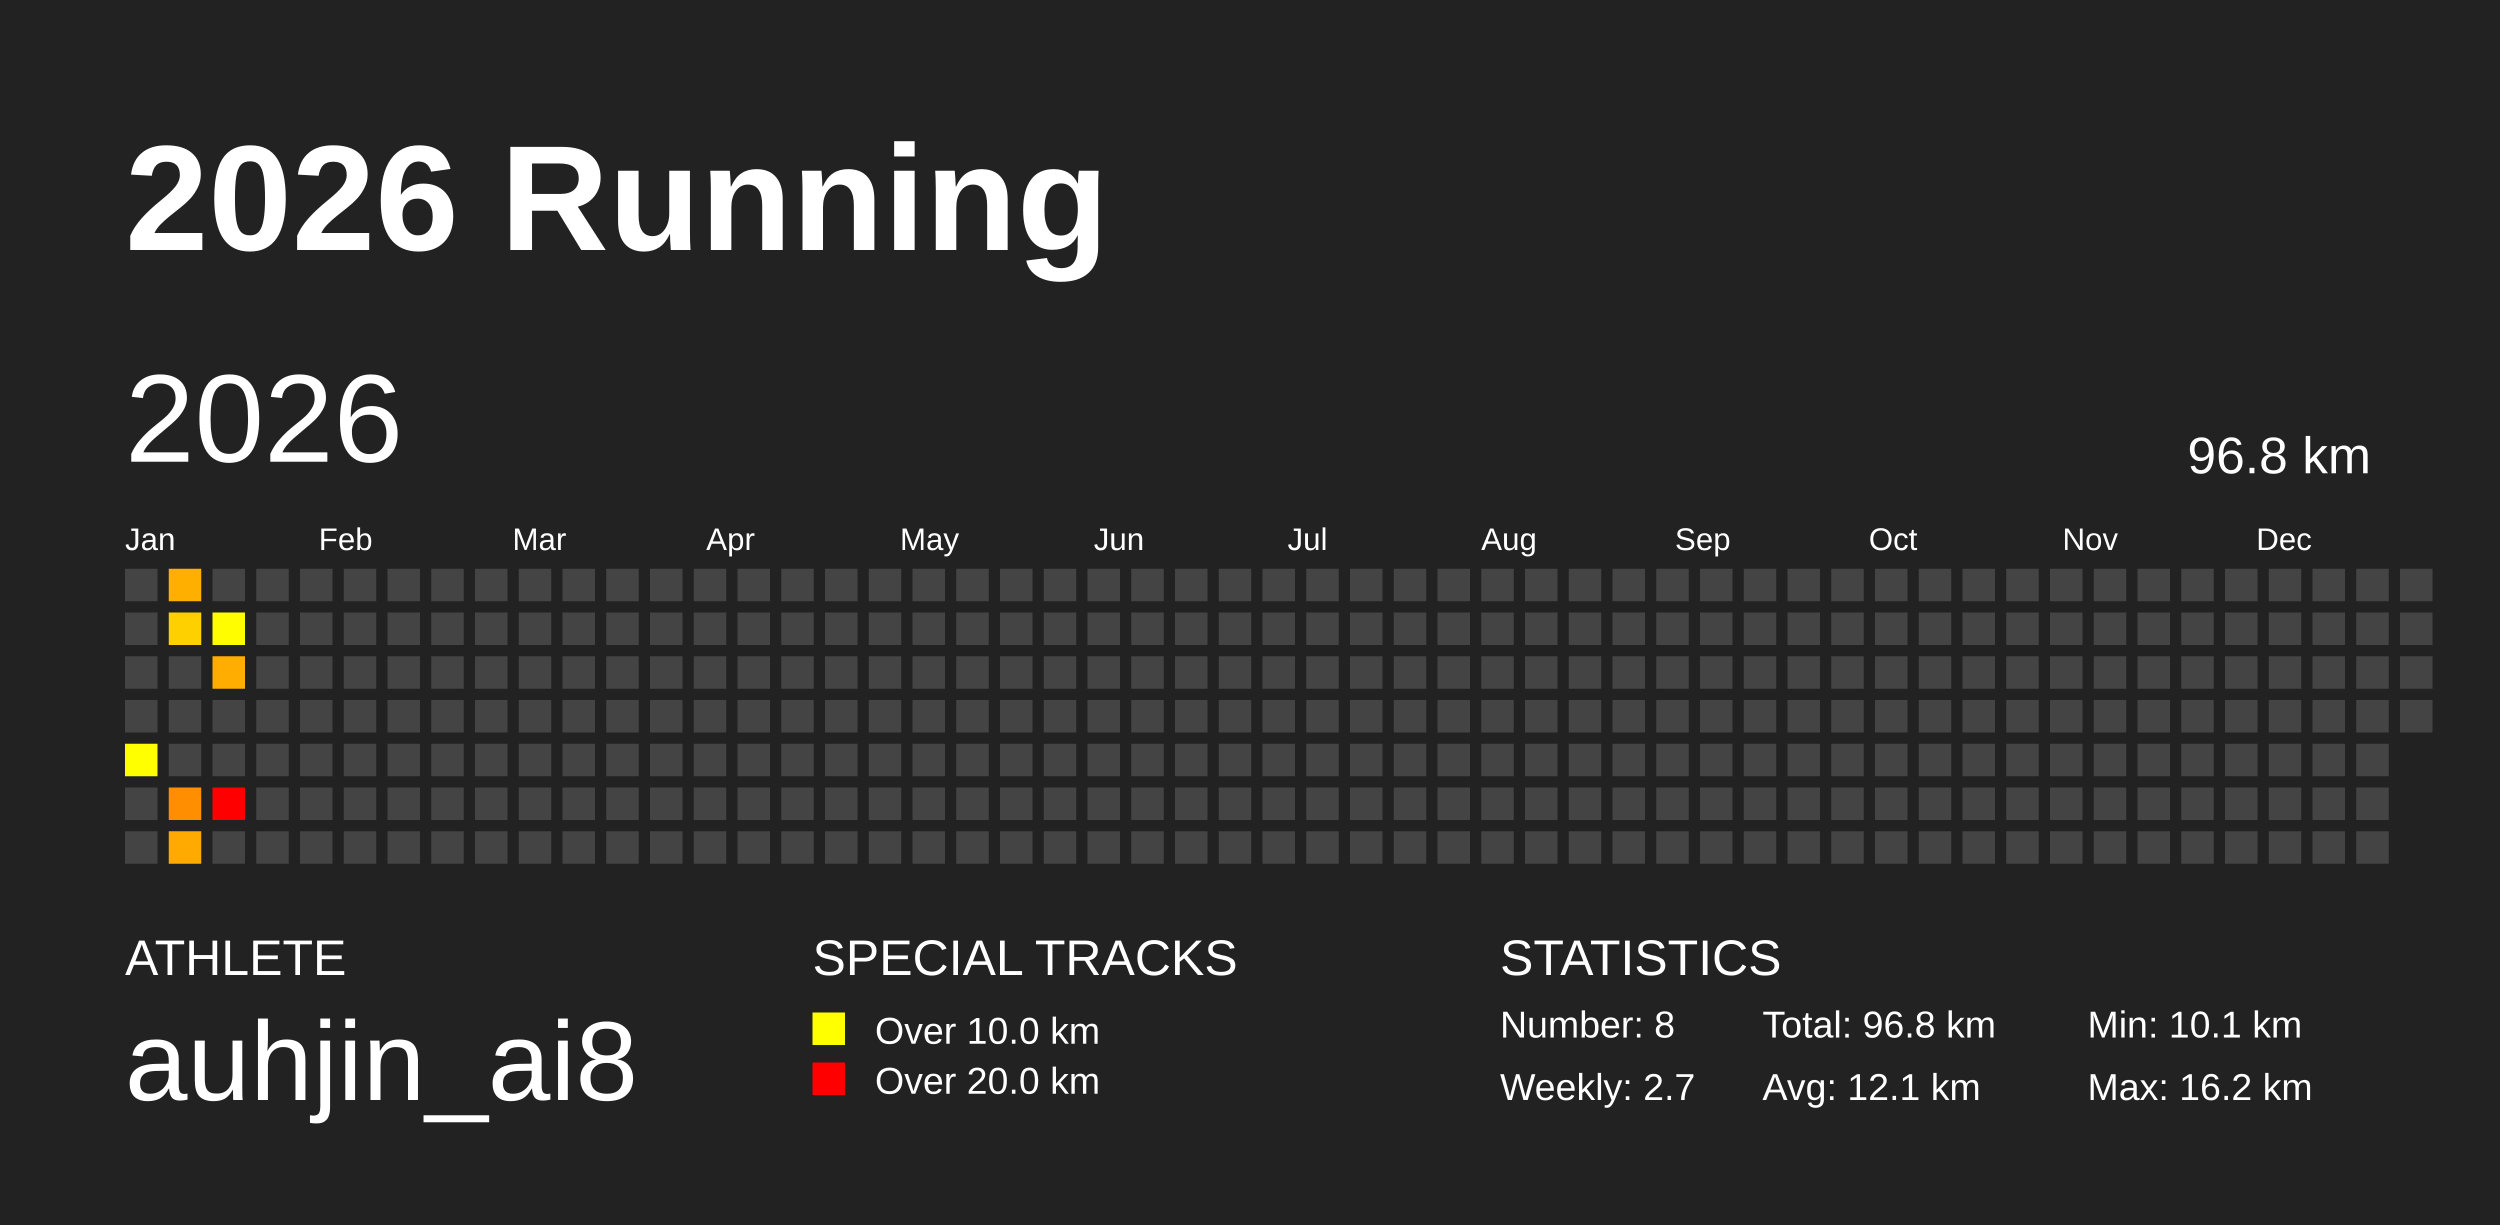
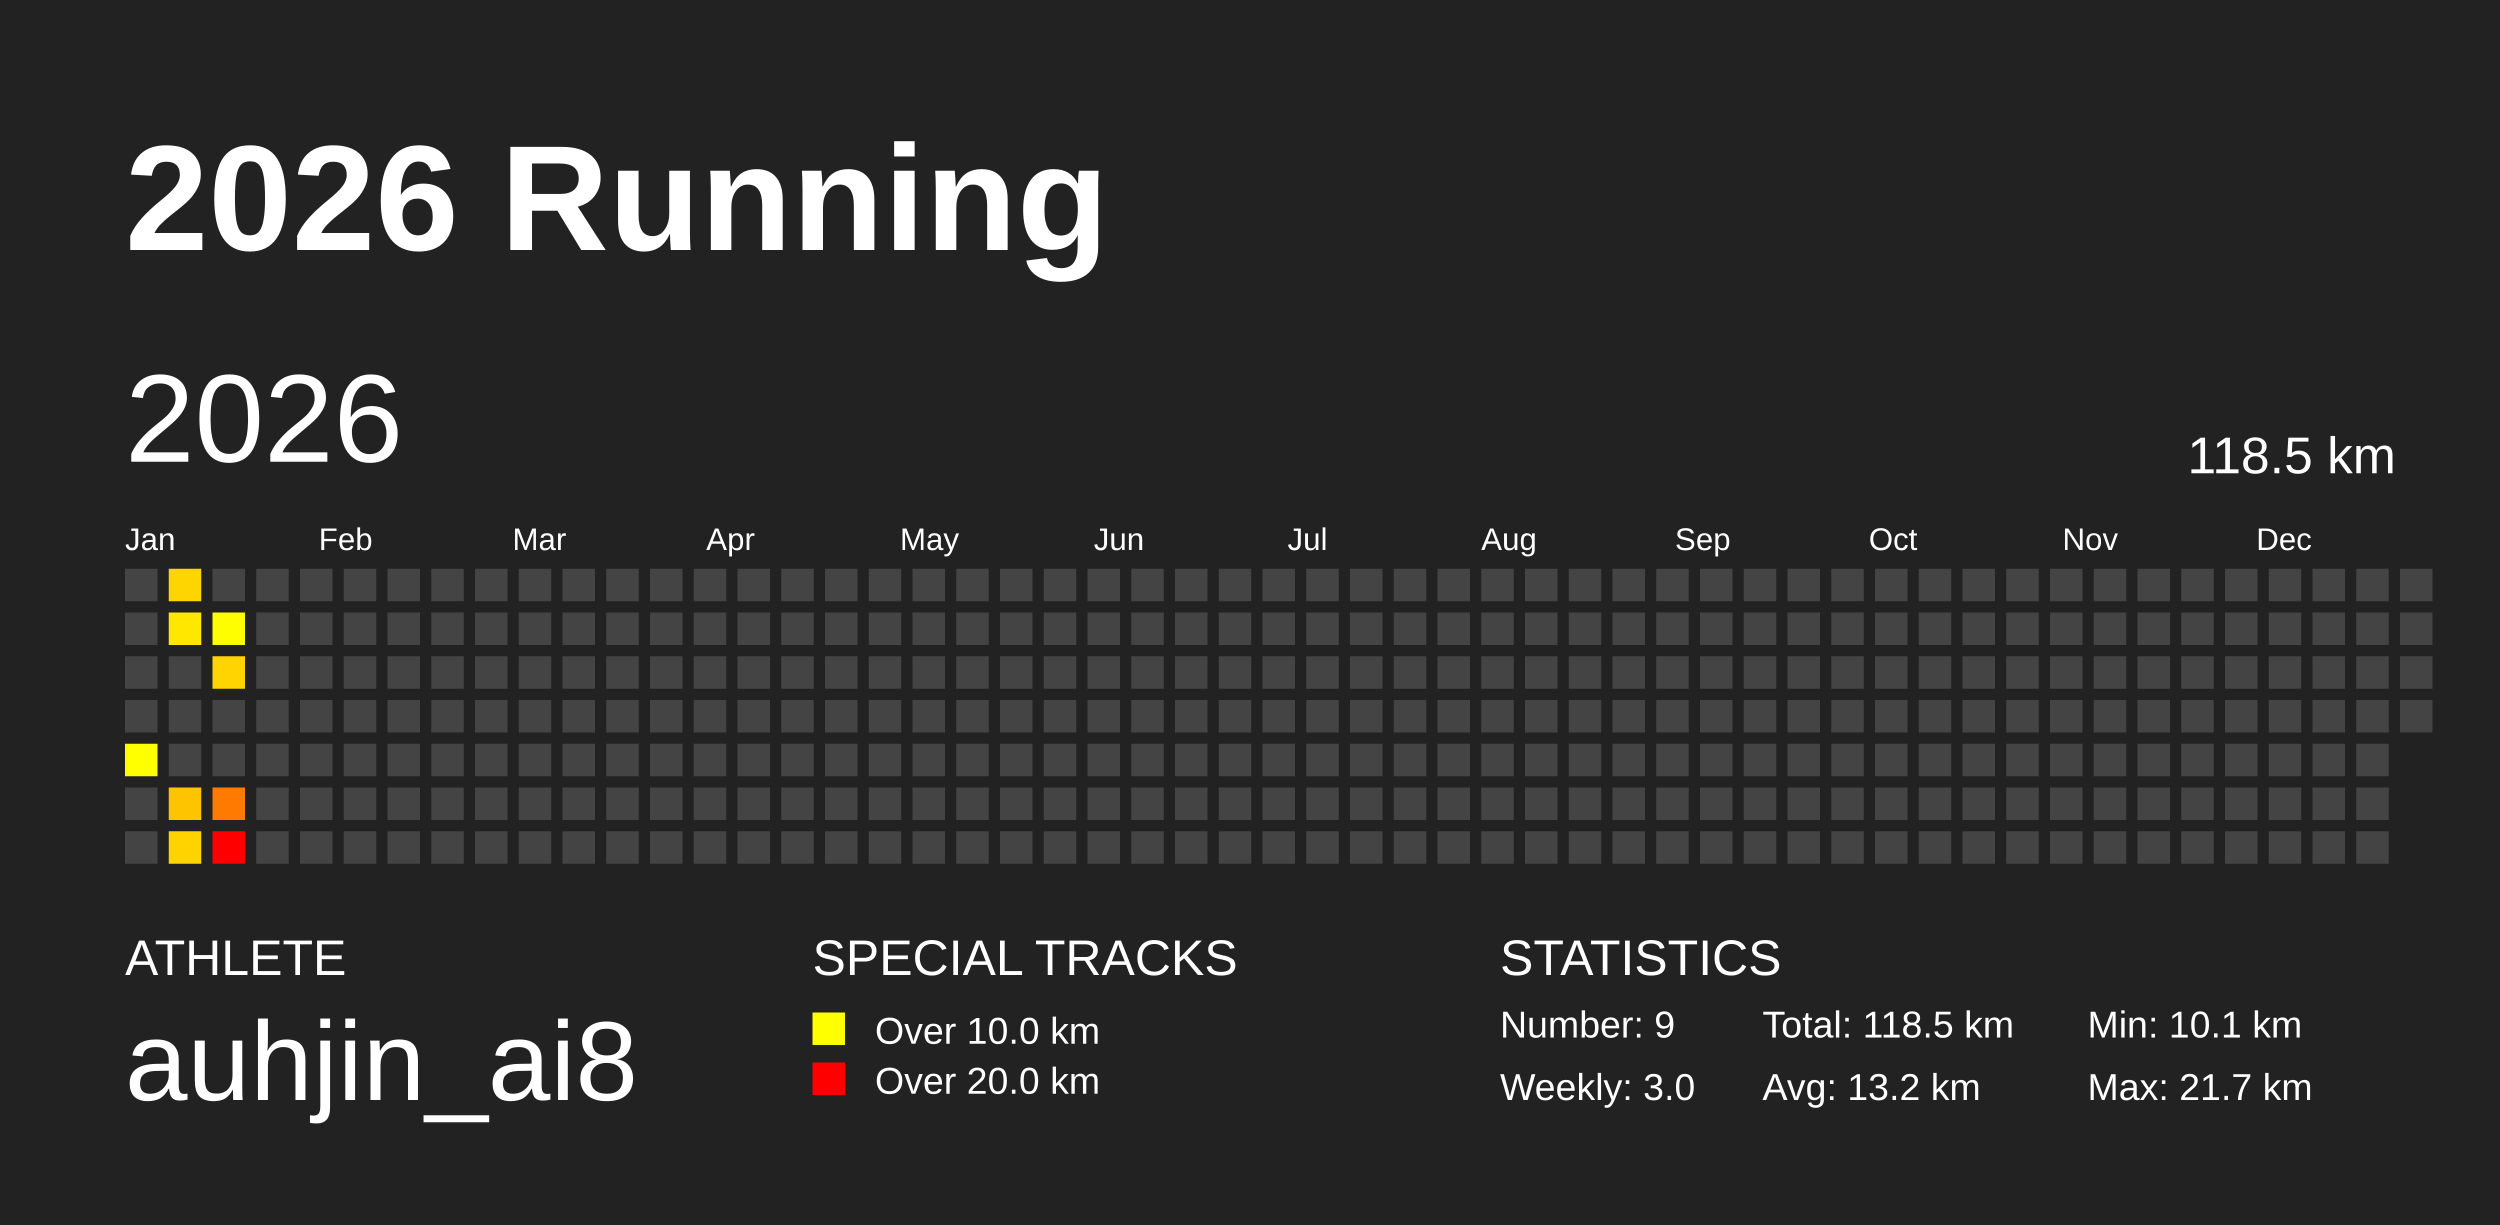
<svg xmlns="http://www.w3.org/2000/svg" baseProfile="full" height="98mm" version="1.1" viewBox="0,0,200,98" width="200mm">
  <defs />
  <rect fill="#222222" height="98" width="200" x="0" y="0" />
  <text fill="#FFFFFF" style="font-size:12px; font-family:Arial; font-weight:bold;" x="10" y="20">2026 Running</text>
  <text fill="#FFFFFF" style="font-size:4px; font-family:Arial" x="10" y="78">ATHLETE</text>
  <text fill="#FFFFFF" style="font-size:9px; font-family:Arial" x="10" y="88">auhjin_ai8</text>
  <text fill="#FFFFFF" style="font-size:4px; font-family:Arial" x="65" y="78">SPECIAL TRACKS</text>
  <rect fill="yellow" height="2.6" width="2.6" x="65" y="81" />
  <text fill="#FFFFFF" style="font-size:3px; font-family:Arial" x="70" y="83.5">Over 10.0 km</text>
  <rect fill="red" height="2.6" width="2.6" x="65" y="85" />
  <text fill="#FFFFFF" style="font-size:3px; font-family:Arial" x="70" y="87.5">Over 20.0 km</text>
  <text fill="#FFFFFF" style="font-size:4px; font-family:Arial" x="120" y="78">STATISTICS</text>
-   <text fill="#FFFFFF" style="font-size:3px; font-family:Arial" x="120" y="83">Number: 8</text>
-   <text fill="#FFFFFF" style="font-size:3px; font-family:Arial" x="120" y="88">Weekly: 2.7</text>
-   <text fill="#FFFFFF" style="font-size:3px; font-family:Arial" x="141" y="83">Total: 96.8 km</text>
-   <text fill="#FFFFFF" style="font-size:3px; font-family:Arial" x="141" y="88">Avg: 12.1 km</text>
+   <text fill="#FFFFFF" style="font-size:3px; font-family:Arial" x="120" y="83">Number: 9</text>
+   <text fill="#FFFFFF" style="font-size:3px; font-family:Arial" x="120" y="88">Weekly: 3.0</text>
+   <text fill="#FFFFFF" style="font-size:3px; font-family:Arial" x="141" y="83">Total: 118.5 km</text>
+   <text fill="#FFFFFF" style="font-size:3px; font-family:Arial" x="141" y="88">Avg: 13.2 km</text>
  <text fill="#FFFFFF" style="font-size:3px; font-family:Arial" x="167" y="83">Min: 10.1 km</text>
-   <text fill="#FFFFFF" style="font-size:3px; font-family:Arial" x="167" y="88">Max: 16.2 km</text>
+   <text fill="#FFFFFF" style="font-size:3px; font-family:Arial" x="167" y="88">Max: 21.7 km</text>
  <text dominant-baseline="hanging" fill="#FFFFFF" style="font-size:10.0px; font-family:Arial;" x="10" y="30">2026</text>
-   <text dominant-baseline="hanging" fill="#FFFFFF" style="font-size:4.125px; font-family:Arial;" x="175" y="35">96.8 km</text>
+   <text dominant-baseline="hanging" fill="#FFFFFF" style="font-size:4.125px; font-family:Arial;" x="175" y="35">118.5 km</text>
  <text fill="#FFFFFF" style="font-size:2.5px; font-family:Arial" x="10.0" y="44">Jan</text>
  <text fill="#FFFFFF" style="font-size:2.5px; font-family:Arial" x="25.5" y="44">Feb</text>
  <text fill="#FFFFFF" style="font-size:2.5px; font-family:Arial" x="41.0" y="44">Mar</text>
  <text fill="#FFFFFF" style="font-size:2.5px; font-family:Arial" x="56.5" y="44">Apr</text>
  <text fill="#FFFFFF" style="font-size:2.5px; font-family:Arial" x="72.0" y="44">May</text>
  <text fill="#FFFFFF" style="font-size:2.5px; font-family:Arial" x="87.5" y="44">Jun</text>
  <text fill="#FFFFFF" style="font-size:2.5px; font-family:Arial" x="103.0" y="44">Jul</text>
  <text fill="#FFFFFF" style="font-size:2.5px; font-family:Arial" x="118.5" y="44">Aug</text>
  <text fill="#FFFFFF" style="font-size:2.5px; font-family:Arial" x="134.0" y="44">Sep</text>
  <text fill="#FFFFFF" style="font-size:2.5px; font-family:Arial" x="149.5" y="44">Oct</text>
  <text fill="#FFFFFF" style="font-size:2.5px; font-family:Arial" x="165.0" y="44">Nov</text>
  <text fill="#FFFFFF" style="font-size:2.5px; font-family:Arial" x="180.5" y="44">Dec</text>
  <rect fill="#444444" height="2.6" width="2.6" x="10.0" y="45.5" />
  <rect fill="#444444" height="2.6" width="2.6" x="10.0" y="49.0" />
  <rect fill="#444444" height="2.6" width="2.6" x="10.0" y="52.5" />
  <rect fill="#444444" height="2.6" width="2.6" x="10.0" y="56.0" />
  <rect fill="#ffff00" height="2.6" width="2.6" x="10.0" y="59.5" />
  <rect fill="#444444" height="2.6" width="2.6" x="10.0" y="63.0" />
  <rect fill="#444444" height="2.6" width="2.6" x="10.0" y="66.5" />
-   <rect fill="#ffaf00" height="2.6" width="2.6" x="13.5" y="45.5" />
-   <rect fill="#ffd000" height="2.6" width="2.6" x="13.5" y="49.0" />
+   <rect fill="#ffd500" height="2.6" width="2.6" x="13.5" y="45.5" />
+   <rect fill="#ffe700" height="2.6" width="2.6" x="13.5" y="49.0" />
  <rect fill="#444444" height="2.6" width="2.6" x="13.5" y="52.5" />
  <rect fill="#444444" height="2.6" width="2.6" x="13.5" y="56.0" />
  <rect fill="#444444" height="2.6" width="2.6" x="13.5" y="59.5" />
-   <rect fill="#ff8e00" height="2.6" width="2.6" x="13.5" y="63.0" />
-   <rect fill="#ffaa00" height="2.6" width="2.6" x="13.5" y="66.5" />
+   <rect fill="#ffc400" height="2.6" width="2.6" x="13.5" y="63.0" />
+   <rect fill="#ffd300" height="2.6" width="2.6" x="13.5" y="66.5" />
  <rect fill="#444444" height="2.6" width="2.6" x="17.0" y="45.5" />
-   <rect fill="#fffd00" height="2.6" width="2.6" x="17.0" y="49.0" />
-   <rect fill="#ffad00" height="2.6" width="2.6" x="17.0" y="52.5" />
+   <rect fill="#fffe00" height="2.6" width="2.6" x="17.0" y="49.0" />
+   <rect fill="#ffd400" height="2.6" width="2.6" x="17.0" y="52.5" />
  <rect fill="#444444" height="2.6" width="2.6" x="17.0" y="56.0" />
  <rect fill="#444444" height="2.6" width="2.6" x="17.0" y="59.5" />
-   <rect fill="#ff0000" height="2.6" width="2.6" x="17.0" y="63.0" />
-   <rect fill="#444444" height="2.6" width="2.6" x="17.0" y="66.5" />
+   <rect fill="#ff7a00" height="2.6" width="2.6" x="17.0" y="63.0" />
+   <rect fill="red" height="2.6" width="2.6" x="17.0" y="66.5" />
  <rect fill="#444444" height="2.6" width="2.6" x="20.5" y="45.5" />
  <rect fill="#444444" height="2.6" width="2.6" x="20.5" y="49.0" />
  <rect fill="#444444" height="2.6" width="2.6" x="20.5" y="52.5" />
  <rect fill="#444444" height="2.6" width="2.6" x="20.5" y="56.0" />
  <rect fill="#444444" height="2.6" width="2.6" x="20.5" y="59.5" />
  <rect fill="#444444" height="2.6" width="2.6" x="20.5" y="63.0" />
  <rect fill="#444444" height="2.6" width="2.6" x="20.5" y="66.5" />
  <rect fill="#444444" height="2.6" width="2.6" x="24.0" y="45.5" />
  <rect fill="#444444" height="2.6" width="2.6" x="24.0" y="49.0" />
  <rect fill="#444444" height="2.6" width="2.6" x="24.0" y="52.5" />
  <rect fill="#444444" height="2.6" width="2.6" x="24.0" y="56.0" />
  <rect fill="#444444" height="2.6" width="2.6" x="24.0" y="59.5" />
  <rect fill="#444444" height="2.6" width="2.6" x="24.0" y="63.0" />
  <rect fill="#444444" height="2.6" width="2.6" x="24.0" y="66.5" />
  <rect fill="#444444" height="2.6" width="2.6" x="27.5" y="45.5" />
  <rect fill="#444444" height="2.6" width="2.6" x="27.5" y="49.0" />
  <rect fill="#444444" height="2.6" width="2.6" x="27.5" y="52.5" />
  <rect fill="#444444" height="2.6" width="2.6" x="27.5" y="56.0" />
  <rect fill="#444444" height="2.6" width="2.6" x="27.5" y="59.5" />
  <rect fill="#444444" height="2.6" width="2.6" x="27.5" y="63.0" />
  <rect fill="#444444" height="2.6" width="2.6" x="27.5" y="66.5" />
  <rect fill="#444444" height="2.6" width="2.6" x="31.0" y="45.5" />
  <rect fill="#444444" height="2.6" width="2.6" x="31.0" y="49.0" />
  <rect fill="#444444" height="2.6" width="2.6" x="31.0" y="52.5" />
  <rect fill="#444444" height="2.6" width="2.6" x="31.0" y="56.0" />
  <rect fill="#444444" height="2.6" width="2.6" x="31.0" y="59.5" />
  <rect fill="#444444" height="2.6" width="2.6" x="31.0" y="63.0" />
  <rect fill="#444444" height="2.6" width="2.6" x="31.0" y="66.5" />
  <rect fill="#444444" height="2.6" width="2.6" x="34.5" y="45.5" />
  <rect fill="#444444" height="2.6" width="2.6" x="34.5" y="49.0" />
  <rect fill="#444444" height="2.6" width="2.6" x="34.5" y="52.5" />
  <rect fill="#444444" height="2.6" width="2.6" x="34.5" y="56.0" />
  <rect fill="#444444" height="2.6" width="2.6" x="34.5" y="59.5" />
  <rect fill="#444444" height="2.6" width="2.6" x="34.5" y="63.0" />
  <rect fill="#444444" height="2.6" width="2.6" x="34.5" y="66.5" />
  <rect fill="#444444" height="2.6" width="2.6" x="38.0" y="45.5" />
  <rect fill="#444444" height="2.6" width="2.6" x="38.0" y="49.0" />
  <rect fill="#444444" height="2.6" width="2.6" x="38.0" y="52.5" />
  <rect fill="#444444" height="2.6" width="2.6" x="38.0" y="56.0" />
  <rect fill="#444444" height="2.6" width="2.6" x="38.0" y="59.5" />
  <rect fill="#444444" height="2.6" width="2.6" x="38.0" y="63.0" />
  <rect fill="#444444" height="2.6" width="2.6" x="38.0" y="66.5" />
  <rect fill="#444444" height="2.6" width="2.6" x="41.5" y="45.5" />
  <rect fill="#444444" height="2.6" width="2.6" x="41.5" y="49.0" />
  <rect fill="#444444" height="2.6" width="2.6" x="41.5" y="52.5" />
  <rect fill="#444444" height="2.6" width="2.6" x="41.5" y="56.0" />
  <rect fill="#444444" height="2.6" width="2.6" x="41.5" y="59.5" />
  <rect fill="#444444" height="2.6" width="2.6" x="41.5" y="63.0" />
  <rect fill="#444444" height="2.6" width="2.6" x="41.5" y="66.5" />
  <rect fill="#444444" height="2.6" width="2.6" x="45.0" y="45.5" />
  <rect fill="#444444" height="2.6" width="2.6" x="45.0" y="49.0" />
  <rect fill="#444444" height="2.6" width="2.6" x="45.0" y="52.5" />
  <rect fill="#444444" height="2.6" width="2.6" x="45.0" y="56.0" />
  <rect fill="#444444" height="2.6" width="2.6" x="45.0" y="59.5" />
  <rect fill="#444444" height="2.6" width="2.6" x="45.0" y="63.0" />
  <rect fill="#444444" height="2.6" width="2.6" x="45.0" y="66.5" />
  <rect fill="#444444" height="2.6" width="2.6" x="48.5" y="45.5" />
  <rect fill="#444444" height="2.6" width="2.6" x="48.5" y="49.0" />
  <rect fill="#444444" height="2.6" width="2.6" x="48.5" y="52.5" />
  <rect fill="#444444" height="2.6" width="2.6" x="48.5" y="56.0" />
  <rect fill="#444444" height="2.6" width="2.6" x="48.5" y="59.5" />
  <rect fill="#444444" height="2.6" width="2.6" x="48.5" y="63.0" />
  <rect fill="#444444" height="2.6" width="2.6" x="48.5" y="66.5" />
  <rect fill="#444444" height="2.6" width="2.6" x="52.0" y="45.5" />
  <rect fill="#444444" height="2.6" width="2.6" x="52.0" y="49.0" />
  <rect fill="#444444" height="2.6" width="2.6" x="52.0" y="52.5" />
  <rect fill="#444444" height="2.6" width="2.6" x="52.0" y="56.0" />
  <rect fill="#444444" height="2.6" width="2.6" x="52.0" y="59.5" />
  <rect fill="#444444" height="2.6" width="2.6" x="52.0" y="63.0" />
  <rect fill="#444444" height="2.6" width="2.6" x="52.0" y="66.5" />
  <rect fill="#444444" height="2.6" width="2.6" x="55.5" y="45.5" />
  <rect fill="#444444" height="2.6" width="2.6" x="55.5" y="49.0" />
  <rect fill="#444444" height="2.6" width="2.6" x="55.5" y="52.5" />
  <rect fill="#444444" height="2.6" width="2.6" x="55.5" y="56.0" />
  <rect fill="#444444" height="2.6" width="2.6" x="55.5" y="59.5" />
  <rect fill="#444444" height="2.6" width="2.6" x="55.5" y="63.0" />
  <rect fill="#444444" height="2.6" width="2.6" x="55.5" y="66.5" />
  <rect fill="#444444" height="2.6" width="2.6" x="59.0" y="45.5" />
  <rect fill="#444444" height="2.6" width="2.6" x="59.0" y="49.0" />
  <rect fill="#444444" height="2.6" width="2.6" x="59.0" y="52.5" />
  <rect fill="#444444" height="2.6" width="2.6" x="59.0" y="56.0" />
  <rect fill="#444444" height="2.6" width="2.6" x="59.0" y="59.5" />
  <rect fill="#444444" height="2.6" width="2.6" x="59.0" y="63.0" />
  <rect fill="#444444" height="2.6" width="2.6" x="59.0" y="66.5" />
  <rect fill="#444444" height="2.6" width="2.6" x="62.5" y="45.5" />
  <rect fill="#444444" height="2.6" width="2.6" x="62.5" y="49.0" />
  <rect fill="#444444" height="2.6" width="2.6" x="62.5" y="52.5" />
  <rect fill="#444444" height="2.6" width="2.6" x="62.5" y="56.0" />
  <rect fill="#444444" height="2.6" width="2.6" x="62.5" y="59.5" />
  <rect fill="#444444" height="2.6" width="2.6" x="62.5" y="63.0" />
  <rect fill="#444444" height="2.6" width="2.6" x="62.5" y="66.5" />
  <rect fill="#444444" height="2.6" width="2.6" x="66.0" y="45.5" />
  <rect fill="#444444" height="2.6" width="2.6" x="66.0" y="49.0" />
  <rect fill="#444444" height="2.6" width="2.6" x="66.0" y="52.5" />
  <rect fill="#444444" height="2.6" width="2.6" x="66.0" y="56.0" />
  <rect fill="#444444" height="2.6" width="2.6" x="66.0" y="59.5" />
  <rect fill="#444444" height="2.6" width="2.6" x="66.0" y="63.0" />
  <rect fill="#444444" height="2.6" width="2.6" x="66.0" y="66.5" />
  <rect fill="#444444" height="2.6" width="2.6" x="69.5" y="45.5" />
  <rect fill="#444444" height="2.6" width="2.6" x="69.5" y="49.0" />
  <rect fill="#444444" height="2.6" width="2.6" x="69.5" y="52.5" />
  <rect fill="#444444" height="2.6" width="2.6" x="69.5" y="56.0" />
  <rect fill="#444444" height="2.6" width="2.6" x="69.5" y="59.5" />
  <rect fill="#444444" height="2.6" width="2.6" x="69.5" y="63.0" />
  <rect fill="#444444" height="2.6" width="2.6" x="69.5" y="66.5" />
  <rect fill="#444444" height="2.6" width="2.6" x="73.0" y="45.5" />
  <rect fill="#444444" height="2.6" width="2.6" x="73.0" y="49.0" />
  <rect fill="#444444" height="2.6" width="2.6" x="73.0" y="52.5" />
  <rect fill="#444444" height="2.6" width="2.6" x="73.0" y="56.0" />
  <rect fill="#444444" height="2.6" width="2.6" x="73.0" y="59.5" />
  <rect fill="#444444" height="2.6" width="2.6" x="73.0" y="63.0" />
  <rect fill="#444444" height="2.6" width="2.6" x="73.0" y="66.5" />
  <rect fill="#444444" height="2.6" width="2.6" x="76.5" y="45.5" />
  <rect fill="#444444" height="2.6" width="2.6" x="76.5" y="49.0" />
  <rect fill="#444444" height="2.6" width="2.6" x="76.5" y="52.5" />
  <rect fill="#444444" height="2.6" width="2.6" x="76.5" y="56.0" />
  <rect fill="#444444" height="2.6" width="2.6" x="76.5" y="59.5" />
  <rect fill="#444444" height="2.6" width="2.6" x="76.5" y="63.0" />
  <rect fill="#444444" height="2.6" width="2.6" x="76.5" y="66.5" />
  <rect fill="#444444" height="2.6" width="2.6" x="80.0" y="45.5" />
  <rect fill="#444444" height="2.6" width="2.6" x="80.0" y="49.0" />
  <rect fill="#444444" height="2.6" width="2.6" x="80.0" y="52.5" />
  <rect fill="#444444" height="2.6" width="2.6" x="80.0" y="56.0" />
  <rect fill="#444444" height="2.6" width="2.6" x="80.0" y="59.5" />
  <rect fill="#444444" height="2.6" width="2.6" x="80.0" y="63.0" />
  <rect fill="#444444" height="2.6" width="2.6" x="80.0" y="66.5" />
  <rect fill="#444444" height="2.6" width="2.6" x="83.5" y="45.5" />
  <rect fill="#444444" height="2.6" width="2.6" x="83.5" y="49.0" />
  <rect fill="#444444" height="2.6" width="2.6" x="83.5" y="52.5" />
  <rect fill="#444444" height="2.6" width="2.6" x="83.5" y="56.0" />
  <rect fill="#444444" height="2.6" width="2.6" x="83.5" y="59.5" />
  <rect fill="#444444" height="2.6" width="2.6" x="83.5" y="63.0" />
  <rect fill="#444444" height="2.6" width="2.6" x="83.5" y="66.5" />
  <rect fill="#444444" height="2.6" width="2.6" x="87.0" y="45.5" />
  <rect fill="#444444" height="2.6" width="2.6" x="87.0" y="49.0" />
  <rect fill="#444444" height="2.6" width="2.6" x="87.0" y="52.5" />
  <rect fill="#444444" height="2.6" width="2.6" x="87.0" y="56.0" />
  <rect fill="#444444" height="2.6" width="2.6" x="87.0" y="59.5" />
  <rect fill="#444444" height="2.6" width="2.6" x="87.0" y="63.0" />
  <rect fill="#444444" height="2.6" width="2.6" x="87.0" y="66.5" />
  <rect fill="#444444" height="2.6" width="2.6" x="90.5" y="45.5" />
  <rect fill="#444444" height="2.6" width="2.6" x="90.5" y="49.0" />
  <rect fill="#444444" height="2.6" width="2.6" x="90.5" y="52.5" />
  <rect fill="#444444" height="2.6" width="2.6" x="90.5" y="56.0" />
  <rect fill="#444444" height="2.6" width="2.6" x="90.5" y="59.5" />
  <rect fill="#444444" height="2.6" width="2.6" x="90.5" y="63.0" />
  <rect fill="#444444" height="2.6" width="2.6" x="90.5" y="66.5" />
  <rect fill="#444444" height="2.6" width="2.6" x="94.0" y="45.5" />
  <rect fill="#444444" height="2.6" width="2.6" x="94.0" y="49.0" />
  <rect fill="#444444" height="2.6" width="2.6" x="94.0" y="52.5" />
  <rect fill="#444444" height="2.6" width="2.6" x="94.0" y="56.0" />
  <rect fill="#444444" height="2.6" width="2.6" x="94.0" y="59.5" />
  <rect fill="#444444" height="2.6" width="2.6" x="94.0" y="63.0" />
  <rect fill="#444444" height="2.6" width="2.6" x="94.0" y="66.5" />
  <rect fill="#444444" height="2.6" width="2.6" x="97.5" y="45.5" />
  <rect fill="#444444" height="2.6" width="2.6" x="97.5" y="49.0" />
  <rect fill="#444444" height="2.6" width="2.6" x="97.5" y="52.5" />
  <rect fill="#444444" height="2.6" width="2.6" x="97.5" y="56.0" />
  <rect fill="#444444" height="2.6" width="2.6" x="97.5" y="59.5" />
  <rect fill="#444444" height="2.6" width="2.6" x="97.5" y="63.0" />
  <rect fill="#444444" height="2.6" width="2.6" x="97.5" y="66.5" />
  <rect fill="#444444" height="2.6" width="2.6" x="101.0" y="45.5" />
  <rect fill="#444444" height="2.6" width="2.6" x="101.0" y="49.0" />
  <rect fill="#444444" height="2.6" width="2.6" x="101.0" y="52.5" />
  <rect fill="#444444" height="2.6" width="2.6" x="101.0" y="56.0" />
  <rect fill="#444444" height="2.6" width="2.6" x="101.0" y="59.5" />
  <rect fill="#444444" height="2.6" width="2.6" x="101.0" y="63.0" />
  <rect fill="#444444" height="2.6" width="2.6" x="101.0" y="66.5" />
  <rect fill="#444444" height="2.6" width="2.6" x="104.5" y="45.5" />
  <rect fill="#444444" height="2.6" width="2.6" x="104.5" y="49.0" />
  <rect fill="#444444" height="2.6" width="2.6" x="104.5" y="52.5" />
  <rect fill="#444444" height="2.6" width="2.6" x="104.5" y="56.0" />
  <rect fill="#444444" height="2.6" width="2.6" x="104.5" y="59.5" />
  <rect fill="#444444" height="2.6" width="2.6" x="104.5" y="63.0" />
  <rect fill="#444444" height="2.6" width="2.6" x="104.5" y="66.5" />
  <rect fill="#444444" height="2.6" width="2.6" x="108.0" y="45.5" />
  <rect fill="#444444" height="2.6" width="2.6" x="108.0" y="49.0" />
  <rect fill="#444444" height="2.6" width="2.6" x="108.0" y="52.5" />
  <rect fill="#444444" height="2.6" width="2.6" x="108.0" y="56.0" />
  <rect fill="#444444" height="2.6" width="2.6" x="108.0" y="59.5" />
  <rect fill="#444444" height="2.6" width="2.6" x="108.0" y="63.0" />
  <rect fill="#444444" height="2.6" width="2.6" x="108.0" y="66.5" />
  <rect fill="#444444" height="2.6" width="2.6" x="111.5" y="45.5" />
  <rect fill="#444444" height="2.6" width="2.6" x="111.5" y="49.0" />
  <rect fill="#444444" height="2.6" width="2.6" x="111.5" y="52.5" />
  <rect fill="#444444" height="2.6" width="2.6" x="111.5" y="56.0" />
  <rect fill="#444444" height="2.6" width="2.6" x="111.5" y="59.5" />
  <rect fill="#444444" height="2.6" width="2.6" x="111.5" y="63.0" />
  <rect fill="#444444" height="2.6" width="2.6" x="111.5" y="66.5" />
  <rect fill="#444444" height="2.6" width="2.6" x="115.0" y="45.5" />
  <rect fill="#444444" height="2.6" width="2.6" x="115.0" y="49.0" />
  <rect fill="#444444" height="2.6" width="2.6" x="115.0" y="52.5" />
  <rect fill="#444444" height="2.6" width="2.6" x="115.0" y="56.0" />
  <rect fill="#444444" height="2.6" width="2.6" x="115.0" y="59.5" />
  <rect fill="#444444" height="2.6" width="2.6" x="115.0" y="63.0" />
  <rect fill="#444444" height="2.6" width="2.6" x="115.0" y="66.5" />
  <rect fill="#444444" height="2.6" width="2.6" x="118.5" y="45.5" />
  <rect fill="#444444" height="2.6" width="2.6" x="118.5" y="49.0" />
  <rect fill="#444444" height="2.6" width="2.6" x="118.5" y="52.5" />
  <rect fill="#444444" height="2.6" width="2.6" x="118.5" y="56.0" />
  <rect fill="#444444" height="2.6" width="2.6" x="118.5" y="59.5" />
  <rect fill="#444444" height="2.6" width="2.6" x="118.5" y="63.0" />
  <rect fill="#444444" height="2.6" width="2.6" x="118.5" y="66.5" />
  <rect fill="#444444" height="2.6" width="2.6" x="122.0" y="45.5" />
  <rect fill="#444444" height="2.6" width="2.6" x="122.0" y="49.0" />
  <rect fill="#444444" height="2.6" width="2.6" x="122.0" y="52.5" />
  <rect fill="#444444" height="2.6" width="2.6" x="122.0" y="56.0" />
  <rect fill="#444444" height="2.6" width="2.6" x="122.0" y="59.5" />
  <rect fill="#444444" height="2.6" width="2.6" x="122.0" y="63.0" />
  <rect fill="#444444" height="2.6" width="2.6" x="122.0" y="66.5" />
  <rect fill="#444444" height="2.6" width="2.6" x="125.5" y="45.5" />
  <rect fill="#444444" height="2.6" width="2.6" x="125.5" y="49.0" />
  <rect fill="#444444" height="2.6" width="2.6" x="125.5" y="52.5" />
  <rect fill="#444444" height="2.6" width="2.6" x="125.5" y="56.0" />
  <rect fill="#444444" height="2.6" width="2.6" x="125.5" y="59.5" />
  <rect fill="#444444" height="2.6" width="2.6" x="125.5" y="63.0" />
  <rect fill="#444444" height="2.6" width="2.6" x="125.5" y="66.5" />
  <rect fill="#444444" height="2.6" width="2.6" x="129.0" y="45.5" />
  <rect fill="#444444" height="2.6" width="2.6" x="129.0" y="49.0" />
  <rect fill="#444444" height="2.6" width="2.6" x="129.0" y="52.5" />
  <rect fill="#444444" height="2.6" width="2.6" x="129.0" y="56.0" />
  <rect fill="#444444" height="2.6" width="2.6" x="129.0" y="59.5" />
  <rect fill="#444444" height="2.6" width="2.6" x="129.0" y="63.0" />
  <rect fill="#444444" height="2.6" width="2.6" x="129.0" y="66.5" />
  <rect fill="#444444" height="2.6" width="2.6" x="132.5" y="45.5" />
  <rect fill="#444444" height="2.6" width="2.6" x="132.5" y="49.0" />
  <rect fill="#444444" height="2.6" width="2.6" x="132.5" y="52.5" />
  <rect fill="#444444" height="2.6" width="2.6" x="132.5" y="56.0" />
  <rect fill="#444444" height="2.6" width="2.6" x="132.5" y="59.5" />
  <rect fill="#444444" height="2.6" width="2.6" x="132.5" y="63.0" />
  <rect fill="#444444" height="2.6" width="2.6" x="132.5" y="66.5" />
  <rect fill="#444444" height="2.6" width="2.6" x="136.0" y="45.5" />
  <rect fill="#444444" height="2.6" width="2.6" x="136.0" y="49.0" />
  <rect fill="#444444" height="2.6" width="2.6" x="136.0" y="52.5" />
  <rect fill="#444444" height="2.6" width="2.6" x="136.0" y="56.0" />
  <rect fill="#444444" height="2.6" width="2.6" x="136.0" y="59.5" />
  <rect fill="#444444" height="2.6" width="2.6" x="136.0" y="63.0" />
  <rect fill="#444444" height="2.6" width="2.6" x="136.0" y="66.5" />
  <rect fill="#444444" height="2.6" width="2.6" x="139.5" y="45.5" />
  <rect fill="#444444" height="2.6" width="2.6" x="139.5" y="49.0" />
  <rect fill="#444444" height="2.6" width="2.6" x="139.5" y="52.5" />
  <rect fill="#444444" height="2.6" width="2.6" x="139.5" y="56.0" />
  <rect fill="#444444" height="2.6" width="2.6" x="139.5" y="59.5" />
  <rect fill="#444444" height="2.6" width="2.6" x="139.5" y="63.0" />
  <rect fill="#444444" height="2.6" width="2.6" x="139.5" y="66.5" />
  <rect fill="#444444" height="2.6" width="2.6" x="143.0" y="45.5" />
  <rect fill="#444444" height="2.6" width="2.6" x="143.0" y="49.0" />
  <rect fill="#444444" height="2.6" width="2.6" x="143.0" y="52.5" />
  <rect fill="#444444" height="2.6" width="2.6" x="143.0" y="56.0" />
  <rect fill="#444444" height="2.6" width="2.6" x="143.0" y="59.5" />
  <rect fill="#444444" height="2.6" width="2.6" x="143.0" y="63.0" />
  <rect fill="#444444" height="2.6" width="2.6" x="143.0" y="66.5" />
  <rect fill="#444444" height="2.6" width="2.6" x="146.5" y="45.5" />
  <rect fill="#444444" height="2.6" width="2.6" x="146.5" y="49.0" />
  <rect fill="#444444" height="2.6" width="2.6" x="146.5" y="52.5" />
  <rect fill="#444444" height="2.6" width="2.6" x="146.5" y="56.0" />
  <rect fill="#444444" height="2.6" width="2.6" x="146.5" y="59.5" />
  <rect fill="#444444" height="2.6" width="2.6" x="146.5" y="63.0" />
  <rect fill="#444444" height="2.6" width="2.6" x="146.5" y="66.5" />
  <rect fill="#444444" height="2.6" width="2.6" x="150.0" y="45.5" />
  <rect fill="#444444" height="2.6" width="2.6" x="150.0" y="49.0" />
  <rect fill="#444444" height="2.6" width="2.6" x="150.0" y="52.5" />
  <rect fill="#444444" height="2.6" width="2.6" x="150.0" y="56.0" />
  <rect fill="#444444" height="2.6" width="2.6" x="150.0" y="59.5" />
  <rect fill="#444444" height="2.6" width="2.6" x="150.0" y="63.0" />
  <rect fill="#444444" height="2.6" width="2.6" x="150.0" y="66.5" />
  <rect fill="#444444" height="2.6" width="2.6" x="153.5" y="45.5" />
  <rect fill="#444444" height="2.6" width="2.6" x="153.5" y="49.0" />
  <rect fill="#444444" height="2.6" width="2.6" x="153.5" y="52.5" />
  <rect fill="#444444" height="2.6" width="2.6" x="153.5" y="56.0" />
  <rect fill="#444444" height="2.6" width="2.6" x="153.5" y="59.5" />
  <rect fill="#444444" height="2.6" width="2.6" x="153.5" y="63.0" />
  <rect fill="#444444" height="2.6" width="2.6" x="153.5" y="66.5" />
  <rect fill="#444444" height="2.6" width="2.6" x="157.0" y="45.5" />
  <rect fill="#444444" height="2.6" width="2.6" x="157.0" y="49.0" />
  <rect fill="#444444" height="2.6" width="2.6" x="157.0" y="52.5" />
  <rect fill="#444444" height="2.6" width="2.6" x="157.0" y="56.0" />
  <rect fill="#444444" height="2.6" width="2.6" x="157.0" y="59.5" />
  <rect fill="#444444" height="2.6" width="2.6" x="157.0" y="63.0" />
  <rect fill="#444444" height="2.6" width="2.6" x="157.0" y="66.5" />
  <rect fill="#444444" height="2.6" width="2.6" x="160.5" y="45.5" />
  <rect fill="#444444" height="2.6" width="2.6" x="160.5" y="49.0" />
  <rect fill="#444444" height="2.6" width="2.6" x="160.5" y="52.5" />
  <rect fill="#444444" height="2.6" width="2.6" x="160.5" y="56.0" />
  <rect fill="#444444" height="2.6" width="2.6" x="160.5" y="59.5" />
  <rect fill="#444444" height="2.6" width="2.6" x="160.5" y="63.0" />
  <rect fill="#444444" height="2.6" width="2.6" x="160.5" y="66.5" />
  <rect fill="#444444" height="2.6" width="2.6" x="164.0" y="45.5" />
  <rect fill="#444444" height="2.6" width="2.6" x="164.0" y="49.0" />
  <rect fill="#444444" height="2.6" width="2.6" x="164.0" y="52.5" />
  <rect fill="#444444" height="2.6" width="2.6" x="164.0" y="56.0" />
  <rect fill="#444444" height="2.6" width="2.6" x="164.0" y="59.5" />
  <rect fill="#444444" height="2.6" width="2.6" x="164.0" y="63.0" />
  <rect fill="#444444" height="2.6" width="2.6" x="164.0" y="66.5" />
  <rect fill="#444444" height="2.6" width="2.6" x="167.5" y="45.5" />
  <rect fill="#444444" height="2.6" width="2.6" x="167.5" y="49.0" />
  <rect fill="#444444" height="2.6" width="2.6" x="167.5" y="52.5" />
  <rect fill="#444444" height="2.6" width="2.6" x="167.5" y="56.0" />
  <rect fill="#444444" height="2.6" width="2.6" x="167.5" y="59.5" />
  <rect fill="#444444" height="2.6" width="2.6" x="167.5" y="63.0" />
  <rect fill="#444444" height="2.6" width="2.6" x="167.5" y="66.5" />
  <rect fill="#444444" height="2.6" width="2.6" x="171.0" y="45.5" />
  <rect fill="#444444" height="2.6" width="2.6" x="171.0" y="49.0" />
  <rect fill="#444444" height="2.6" width="2.6" x="171.0" y="52.5" />
  <rect fill="#444444" height="2.6" width="2.6" x="171.0" y="56.0" />
  <rect fill="#444444" height="2.6" width="2.6" x="171.0" y="59.5" />
  <rect fill="#444444" height="2.6" width="2.6" x="171.0" y="63.0" />
  <rect fill="#444444" height="2.6" width="2.6" x="171.0" y="66.5" />
  <rect fill="#444444" height="2.6" width="2.6" x="174.5" y="45.5" />
  <rect fill="#444444" height="2.6" width="2.6" x="174.5" y="49.0" />
  <rect fill="#444444" height="2.6" width="2.6" x="174.5" y="52.5" />
  <rect fill="#444444" height="2.6" width="2.6" x="174.5" y="56.0" />
  <rect fill="#444444" height="2.6" width="2.6" x="174.5" y="59.5" />
  <rect fill="#444444" height="2.6" width="2.6" x="174.5" y="63.0" />
  <rect fill="#444444" height="2.6" width="2.6" x="174.5" y="66.5" />
  <rect fill="#444444" height="2.6" width="2.6" x="178.0" y="45.5" />
  <rect fill="#444444" height="2.6" width="2.6" x="178.0" y="49.0" />
  <rect fill="#444444" height="2.6" width="2.6" x="178.0" y="52.5" />
  <rect fill="#444444" height="2.6" width="2.6" x="178.0" y="56.0" />
  <rect fill="#444444" height="2.6" width="2.6" x="178.0" y="59.5" />
  <rect fill="#444444" height="2.6" width="2.6" x="178.0" y="63.0" />
  <rect fill="#444444" height="2.6" width="2.6" x="178.0" y="66.5" />
  <rect fill="#444444" height="2.6" width="2.6" x="181.5" y="45.5" />
  <rect fill="#444444" height="2.6" width="2.6" x="181.5" y="49.0" />
  <rect fill="#444444" height="2.6" width="2.6" x="181.5" y="52.5" />
  <rect fill="#444444" height="2.6" width="2.6" x="181.5" y="56.0" />
  <rect fill="#444444" height="2.6" width="2.6" x="181.5" y="59.5" />
  <rect fill="#444444" height="2.6" width="2.6" x="181.5" y="63.0" />
  <rect fill="#444444" height="2.6" width="2.6" x="181.5" y="66.5" />
  <rect fill="#444444" height="2.6" width="2.6" x="185.0" y="45.5" />
  <rect fill="#444444" height="2.6" width="2.6" x="185.0" y="49.0" />
  <rect fill="#444444" height="2.6" width="2.6" x="185.0" y="52.5" />
  <rect fill="#444444" height="2.6" width="2.6" x="185.0" y="56.0" />
  <rect fill="#444444" height="2.6" width="2.6" x="185.0" y="59.5" />
  <rect fill="#444444" height="2.6" width="2.6" x="185.0" y="63.0" />
  <rect fill="#444444" height="2.6" width="2.6" x="185.0" y="66.5" />
  <rect fill="#444444" height="2.6" width="2.6" x="188.5" y="45.5" />
  <rect fill="#444444" height="2.6" width="2.6" x="188.5" y="49.0" />
  <rect fill="#444444" height="2.6" width="2.6" x="188.5" y="52.5" />
  <rect fill="#444444" height="2.6" width="2.6" x="188.5" y="56.0" />
  <rect fill="#444444" height="2.6" width="2.6" x="188.5" y="59.5" />
  <rect fill="#444444" height="2.6" width="2.6" x="188.5" y="63.0" />
  <rect fill="#444444" height="2.6" width="2.6" x="188.5" y="66.5" />
  <rect fill="#444444" height="2.6" width="2.6" x="192.0" y="45.5" />
  <rect fill="#444444" height="2.6" width="2.6" x="192.0" y="49.0" />
  <rect fill="#444444" height="2.6" width="2.6" x="192.0" y="52.5" />
  <rect fill="#444444" height="2.6" width="2.6" x="192.0" y="56.0" />
</svg>
